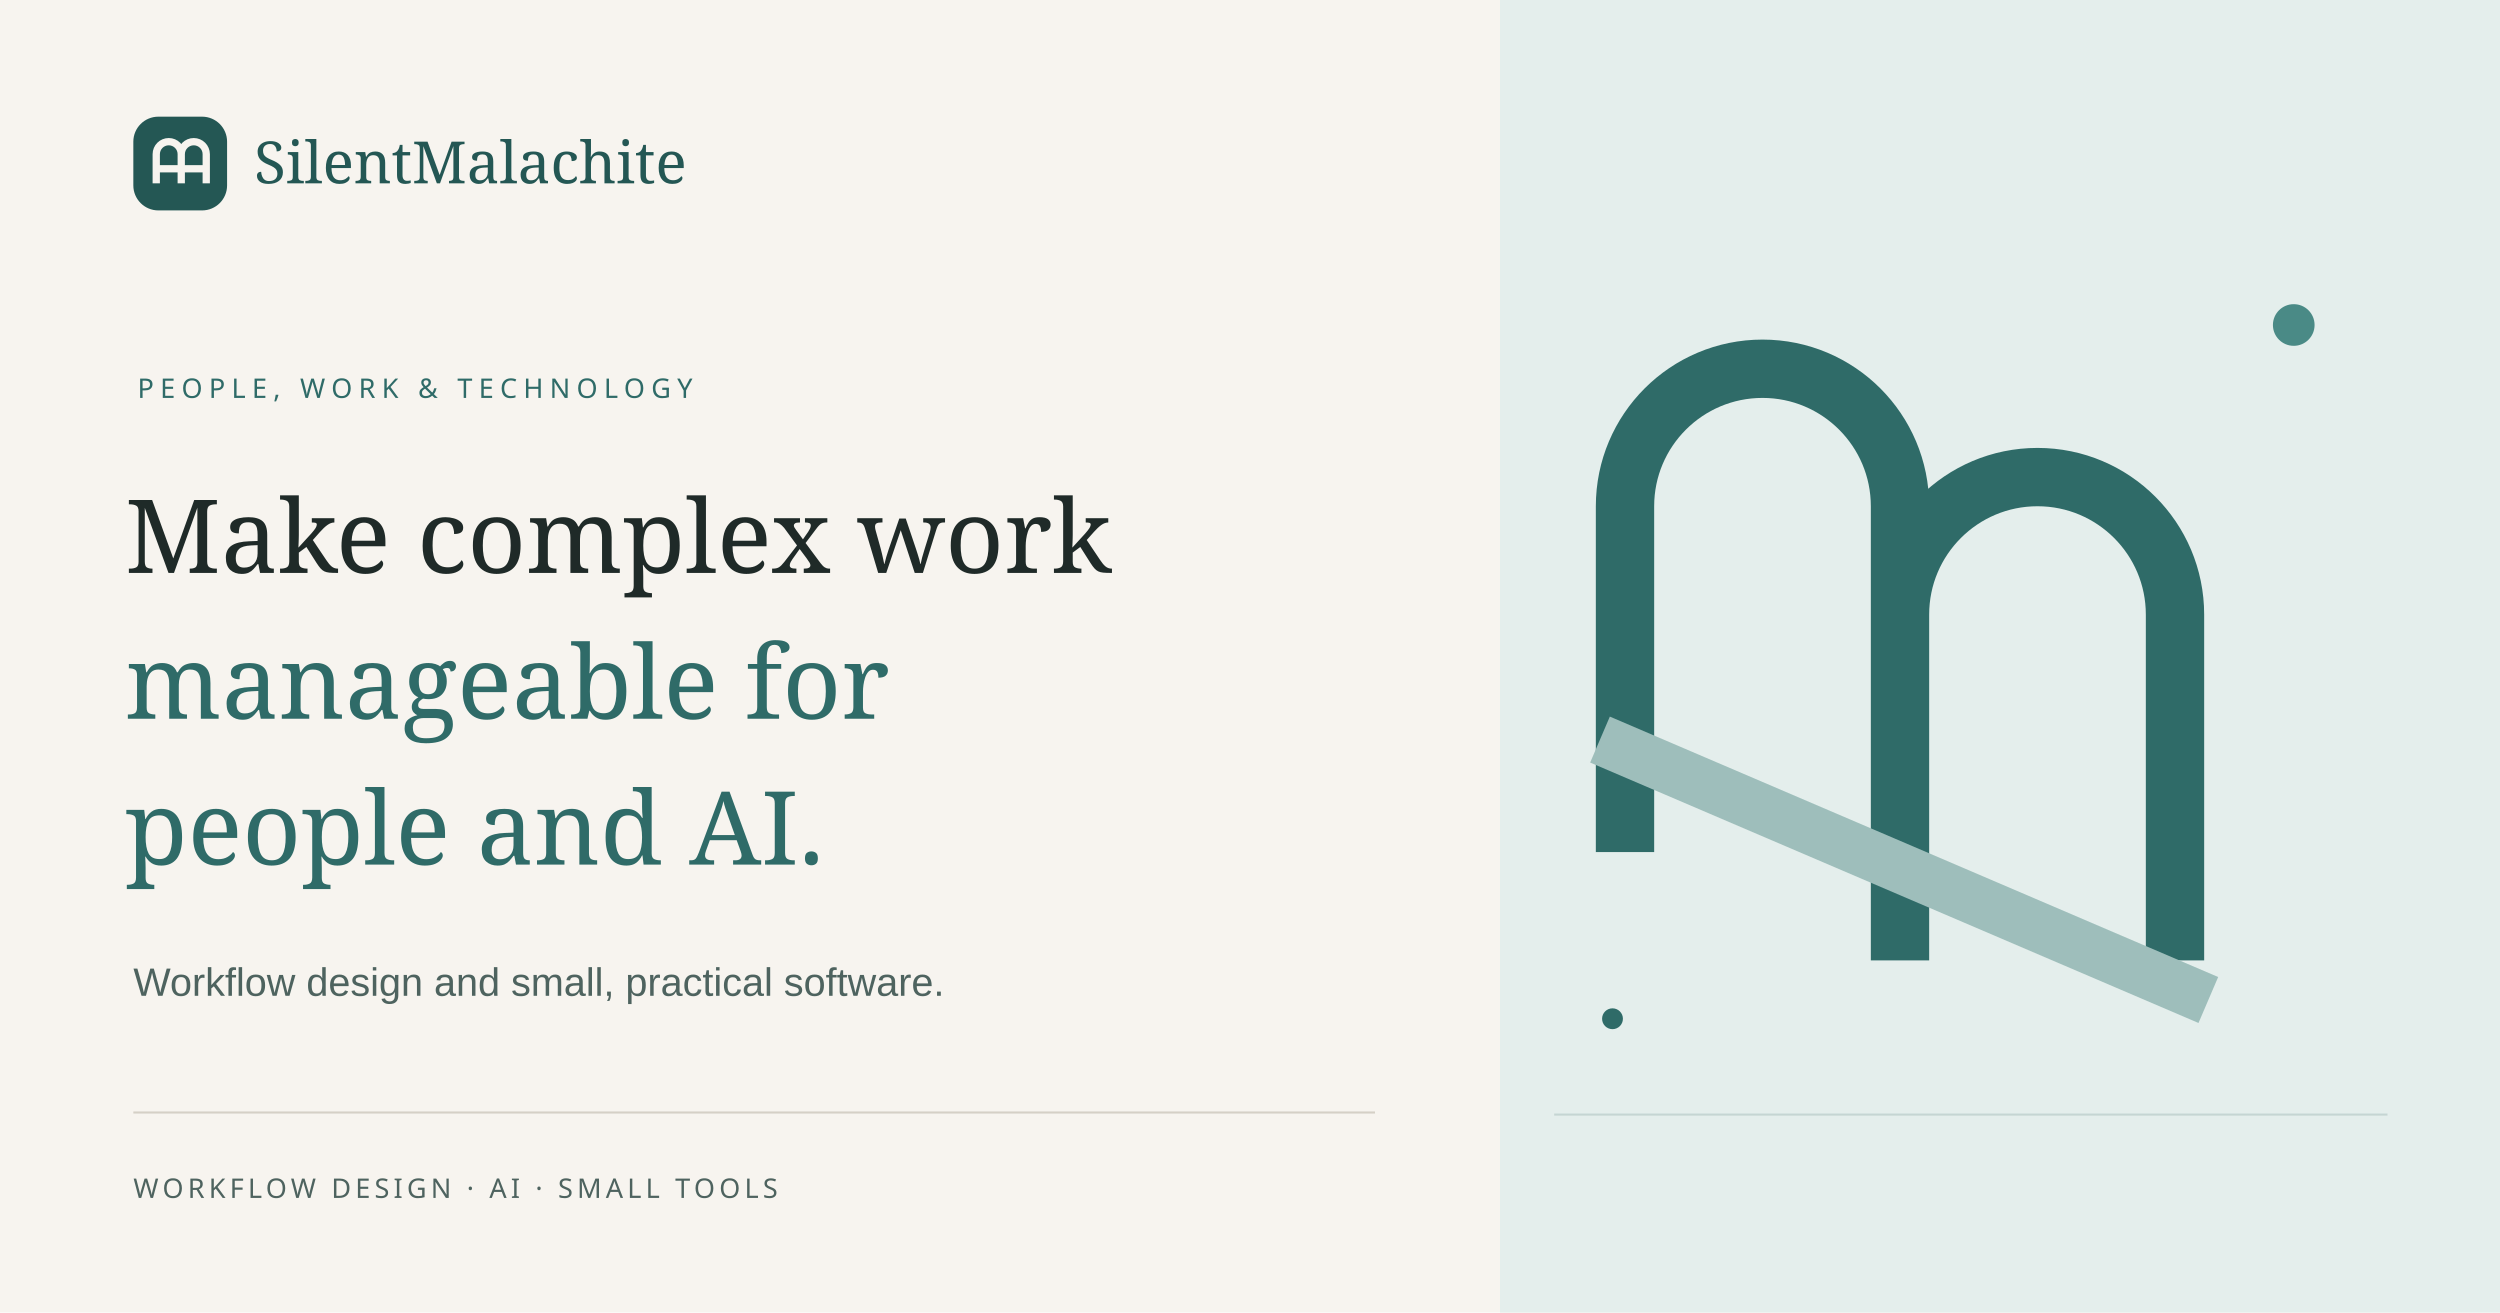
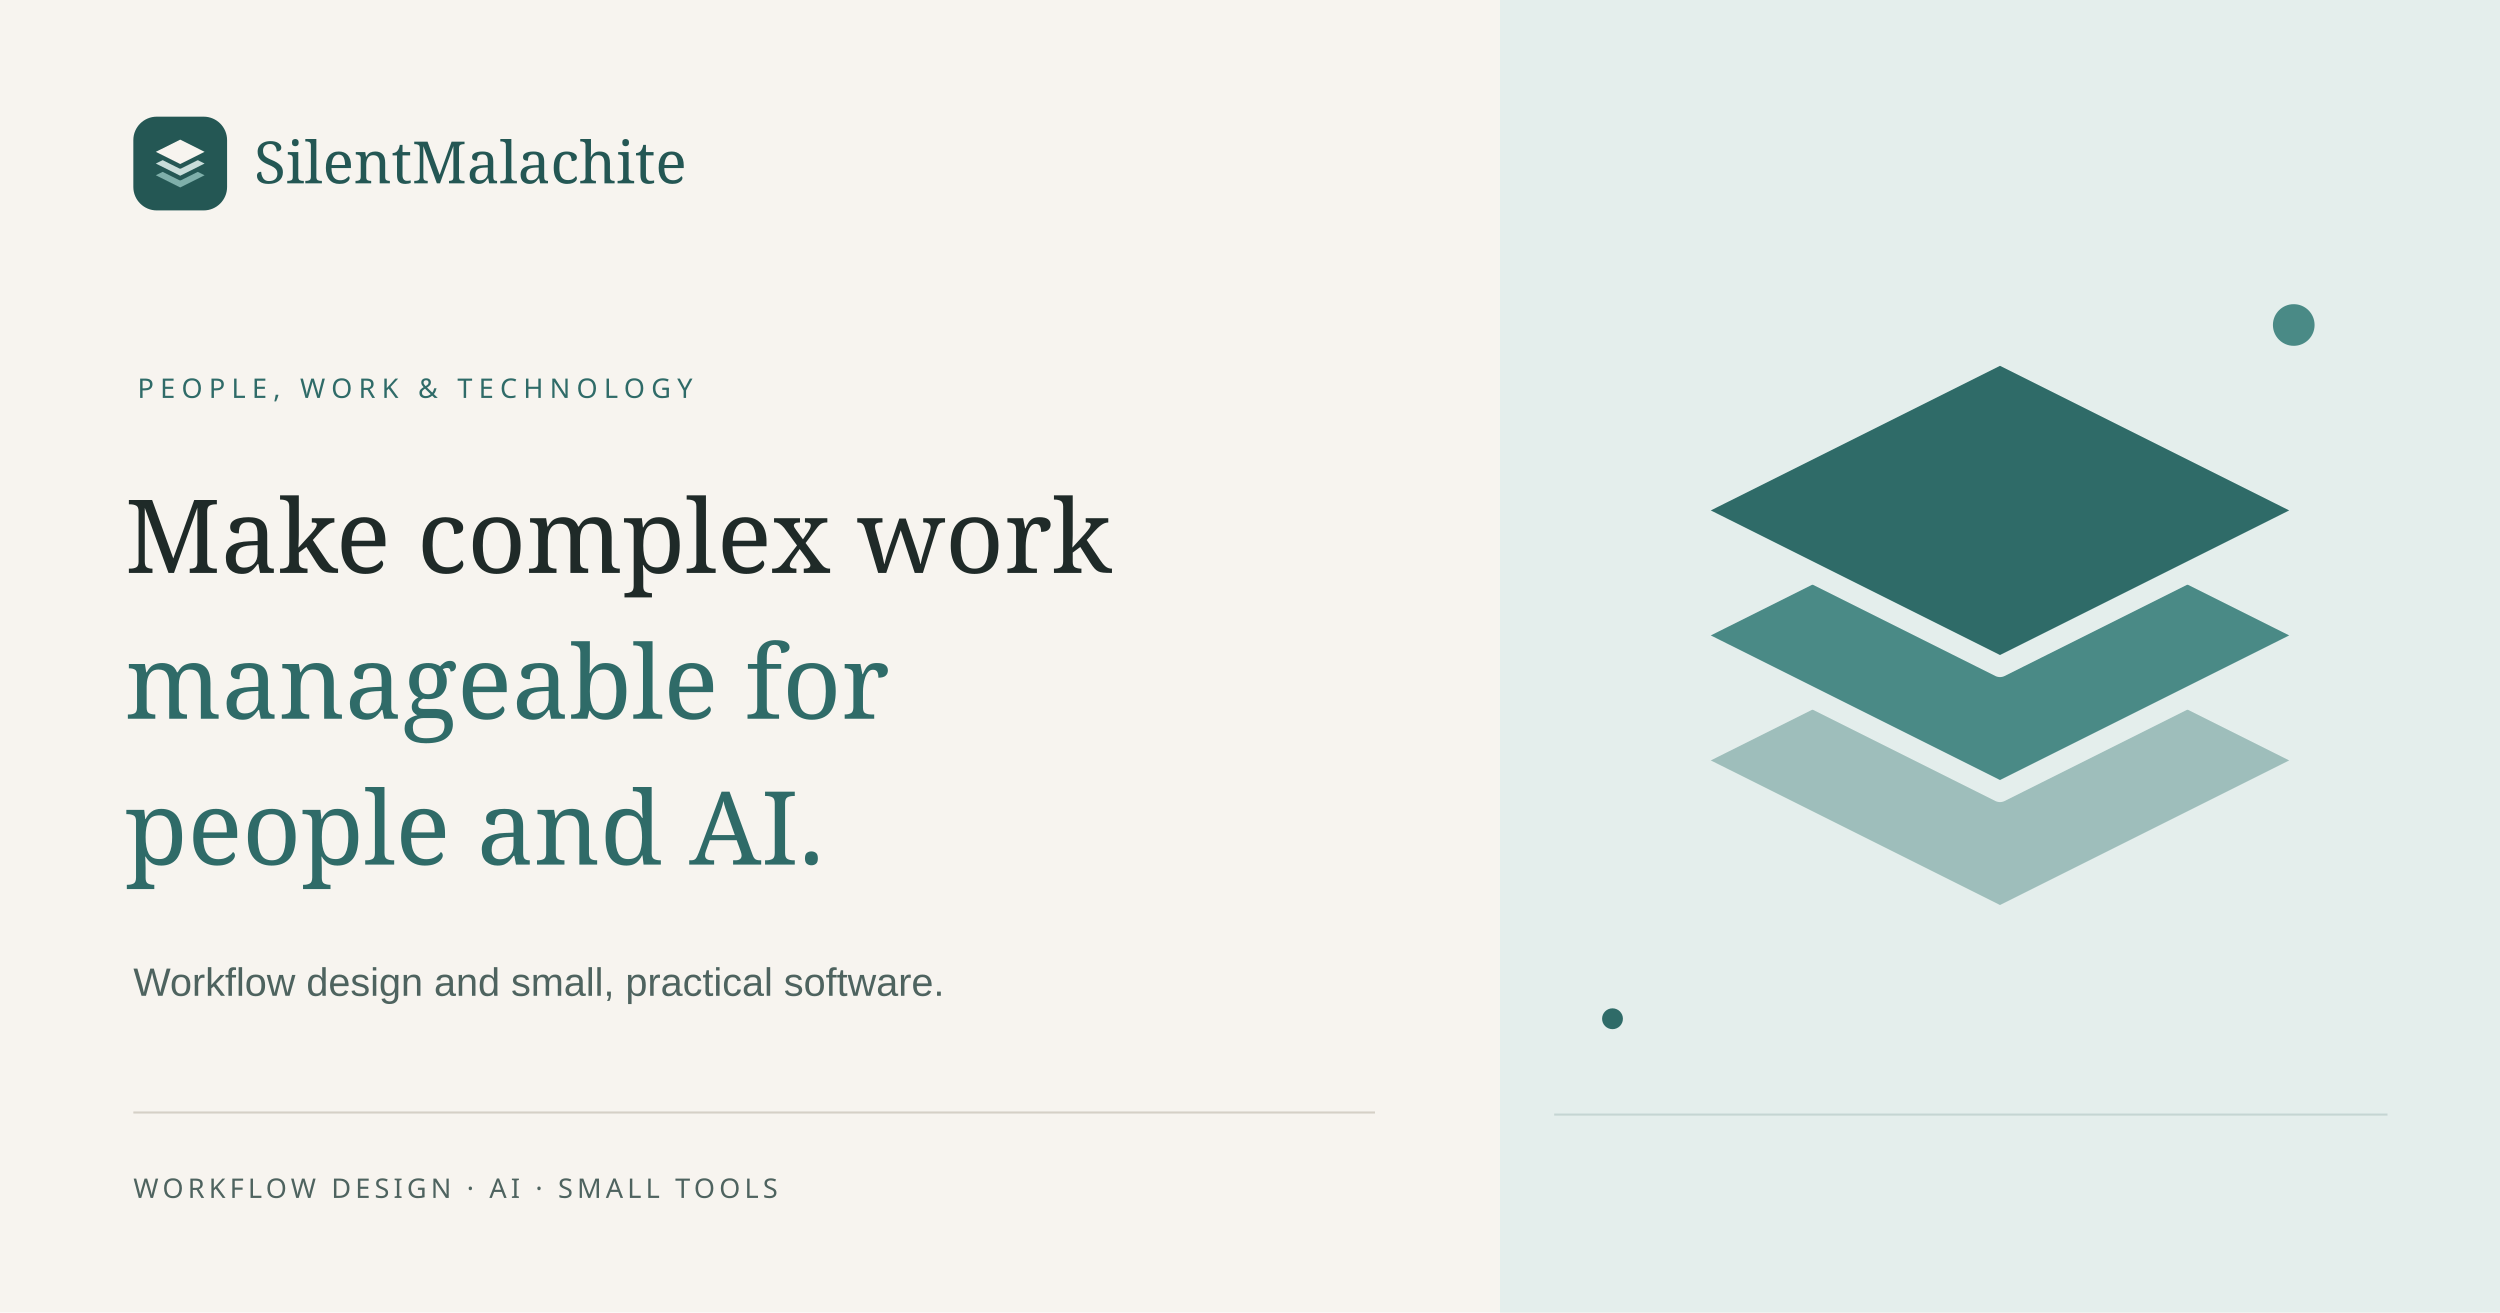
<svg xmlns="http://www.w3.org/2000/svg" width="1200" height="630" viewBox="0 0 1200 630">
  <rect width="1200" height="630" fill="#F7F4EF" />
  <rect x="720" width="480" height="630" fill="#E4EEEC" />
-   <rect x="64" y="56" width="45" height="45" rx="12" fill="#245754" />
-   <path d="M75 88V74a6 6 0 0 1 12 0v14M87 88V74a6 6 0 0 1 12 0v14M75 81h24" stroke="#F7F4EF" stroke-width="3.5" fill="none" />
+   <g transform="translate(64 56) scale(.703125)">
+     <rect width="64" height="64" rx="16" fill="#245754" />
+     <g stroke="#245754" stroke-width="3" stroke-linejoin="round">
+       <path d="M32 30 52 40 32 50 12 40Z" fill="#7FAFAA" />
+       <path d="M32 22 52 32 32 42 12 32Z" fill="#C9DDDA" />
+       <path d="M32 14 52 24 32 34 12 24Z" fill="#F7F4EF" />
+     </g>
+   </g>
  <text x="122" y="88" font-size="28" font-family="Georgia,serif" fill="#245754">SilentMalachite</text>
  <text x="66" y="191" font-size="13" font-family="sans-serif" letter-spacing="3" fill="#2F6B68">PEOPLE, WORK &amp; TECHNOLOGY</text>
  <g font-family="Georgia,serif" font-size="49" fill="#1F2A28">
    <text x="60" y="275">Make complex work</text>
    <text x="60" y="345" fill="#2F6B68">manageable for</text>
    <text x="60" y="415" fill="#2F6B68">people and AI.</text>
  </g>
  <text x="64" y="478" font-size="19" font-family="Arial,sans-serif" fill="#4E635F">Workflow design and small, practical software.</text>
-   <path d="M780 409V243a66 66 0 0 1 132 0v166M912 461V295a66 66 0 0 1 132 0v166" stroke="#2F6B68" stroke-width="28" fill="none" />
-   <path d="m768 355 292 125" stroke="#9EBEBB" stroke-width="24" />
+   <g stroke="#E4EEEC" stroke-width="10" stroke-linejoin="round">
+     <path d="M960 290 1110 365 960 440 810 365Z" fill="#9EBEBB" />
+     <path d="M960 230 1110 305 960 380 810 305Z" fill="#4A8A86" />
+     <path d="M960 170 1110 245 960 320 810 245Z" fill="#2F6B68" />
+   </g>
  <circle cx="1101" cy="156" r="10" fill="#4A8A86" />
  <circle cx="774" cy="489" r="5" fill="#2F6B68" />
  <path d="M746 535h400" stroke="#C5D5D3" />
  <path d="M64 534h596" stroke="#D5D0C6" />
  <text x="64" y="575" font-size="13" letter-spacing="2" font-family="sans-serif" fill="#4E635F">WORKFLOW DESIGN · AI · SMALL TOOLS</text>
</svg>
